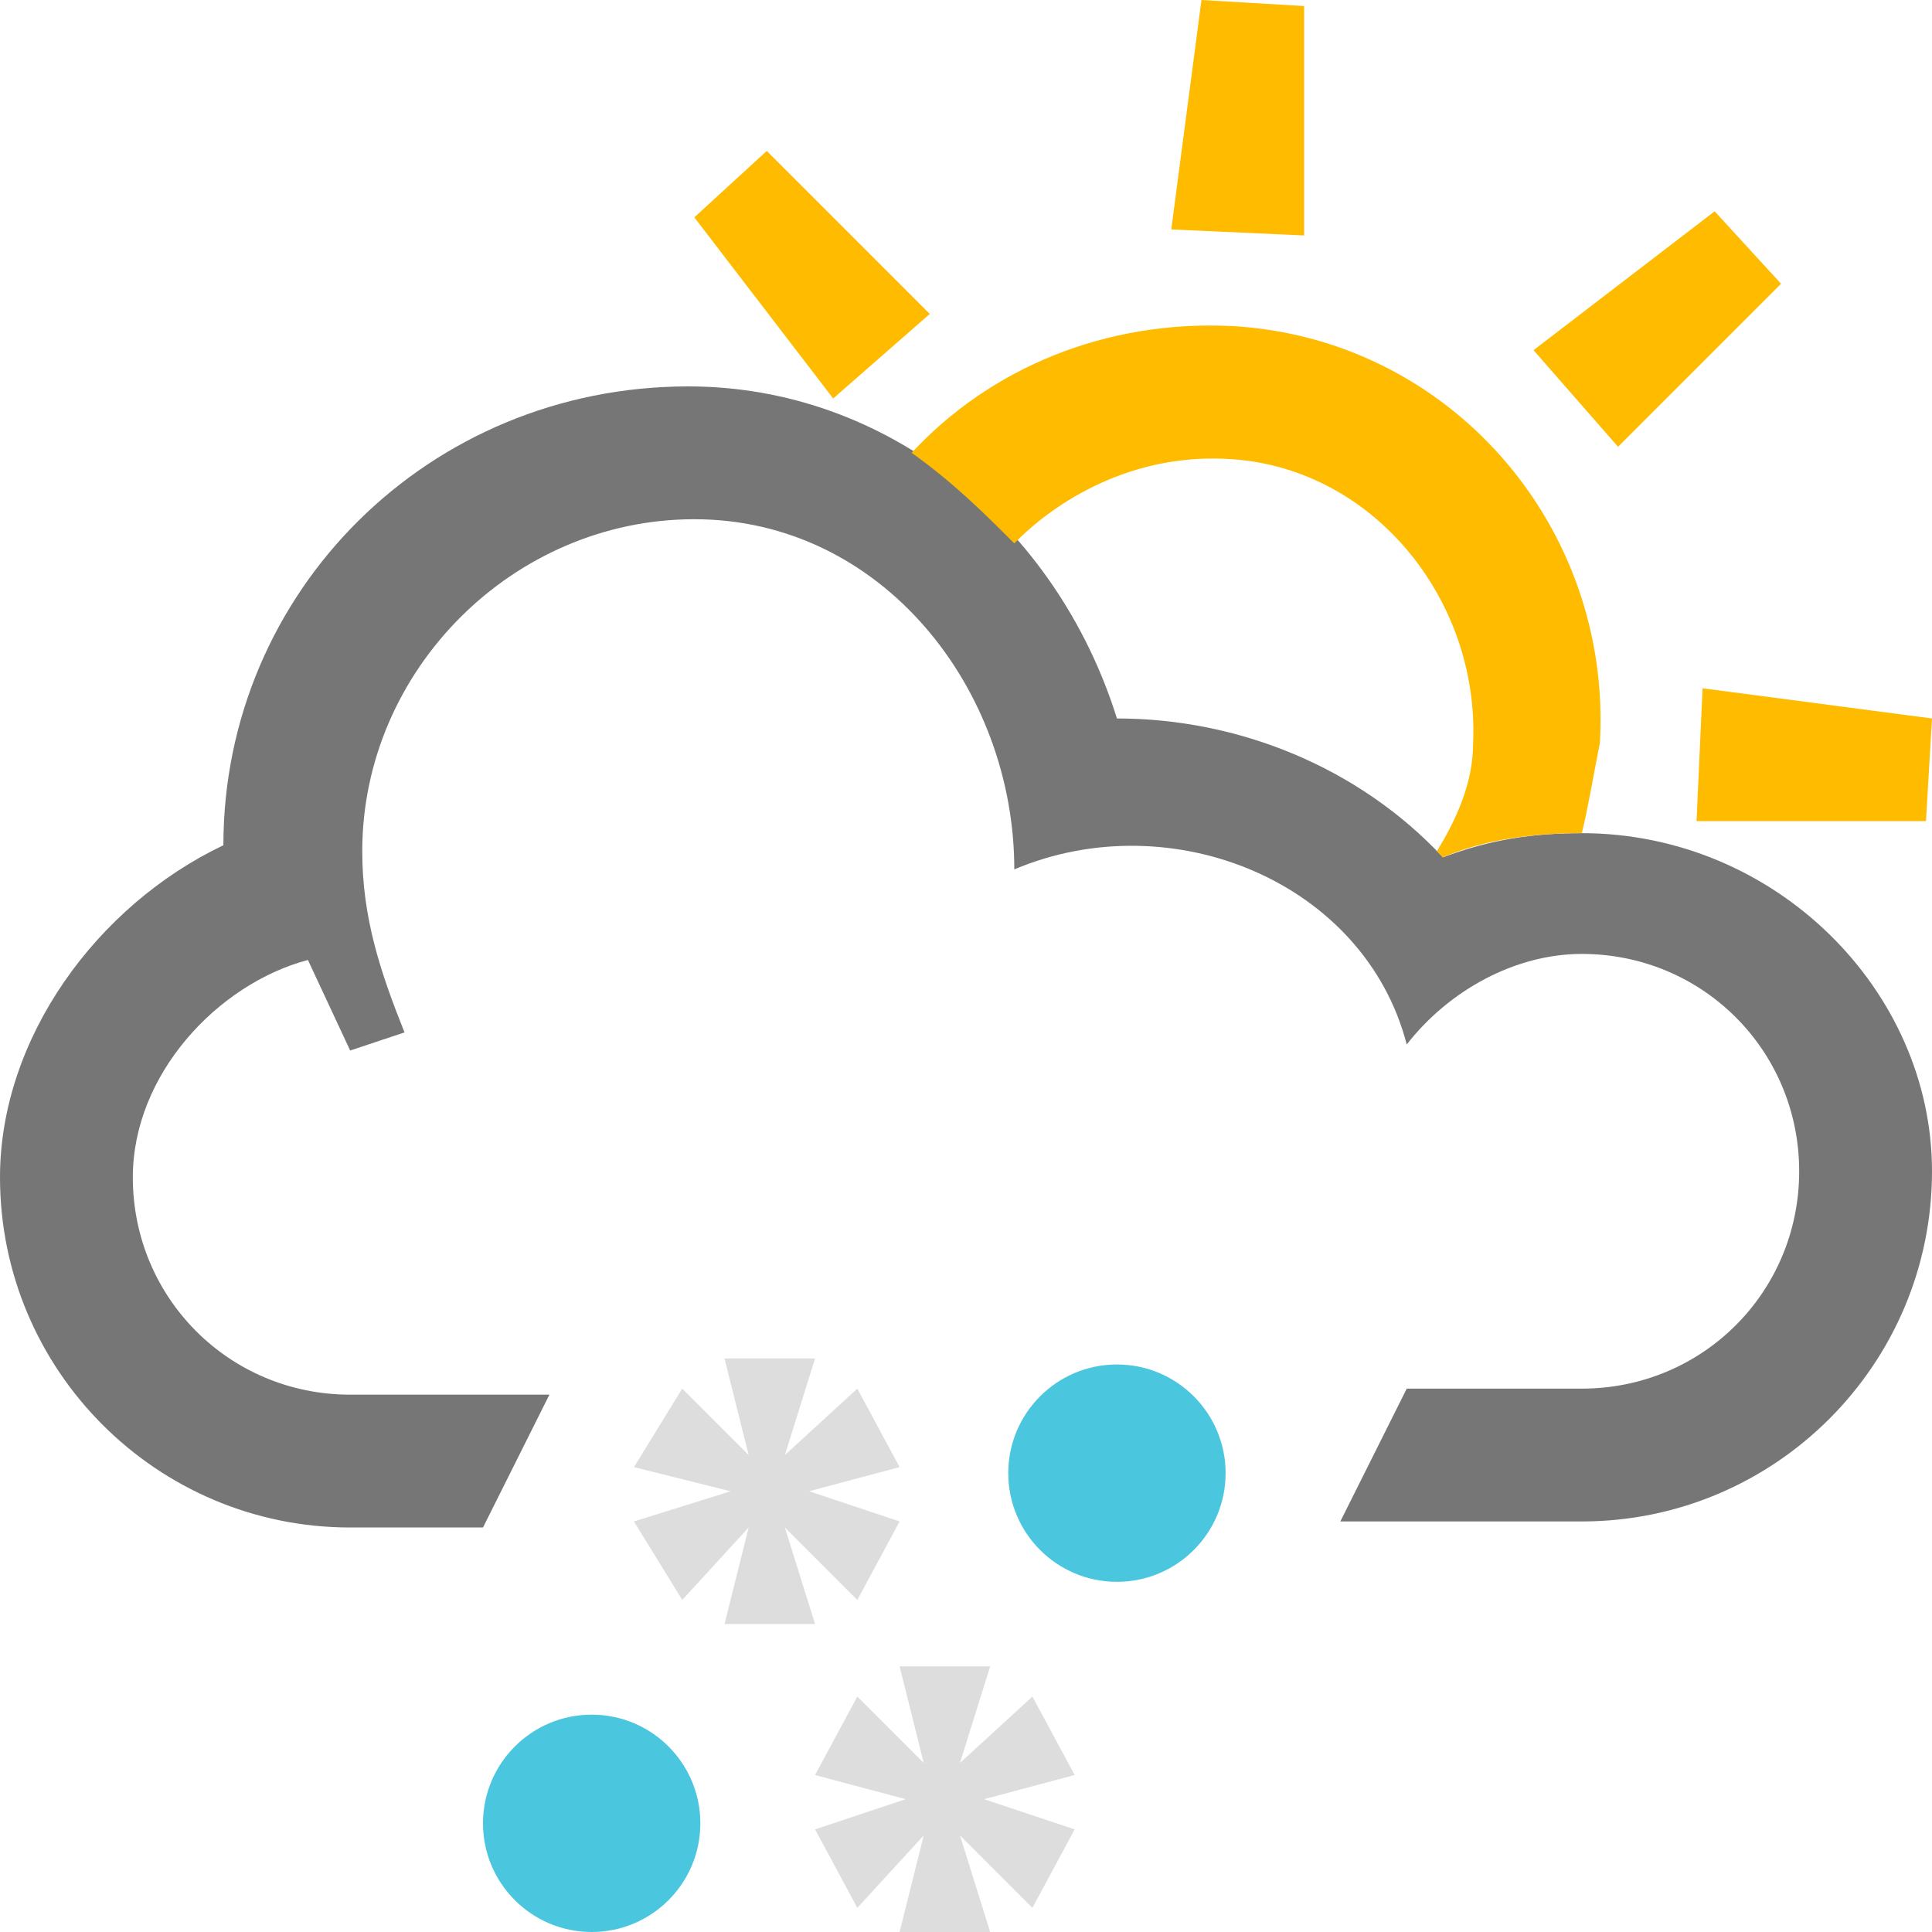
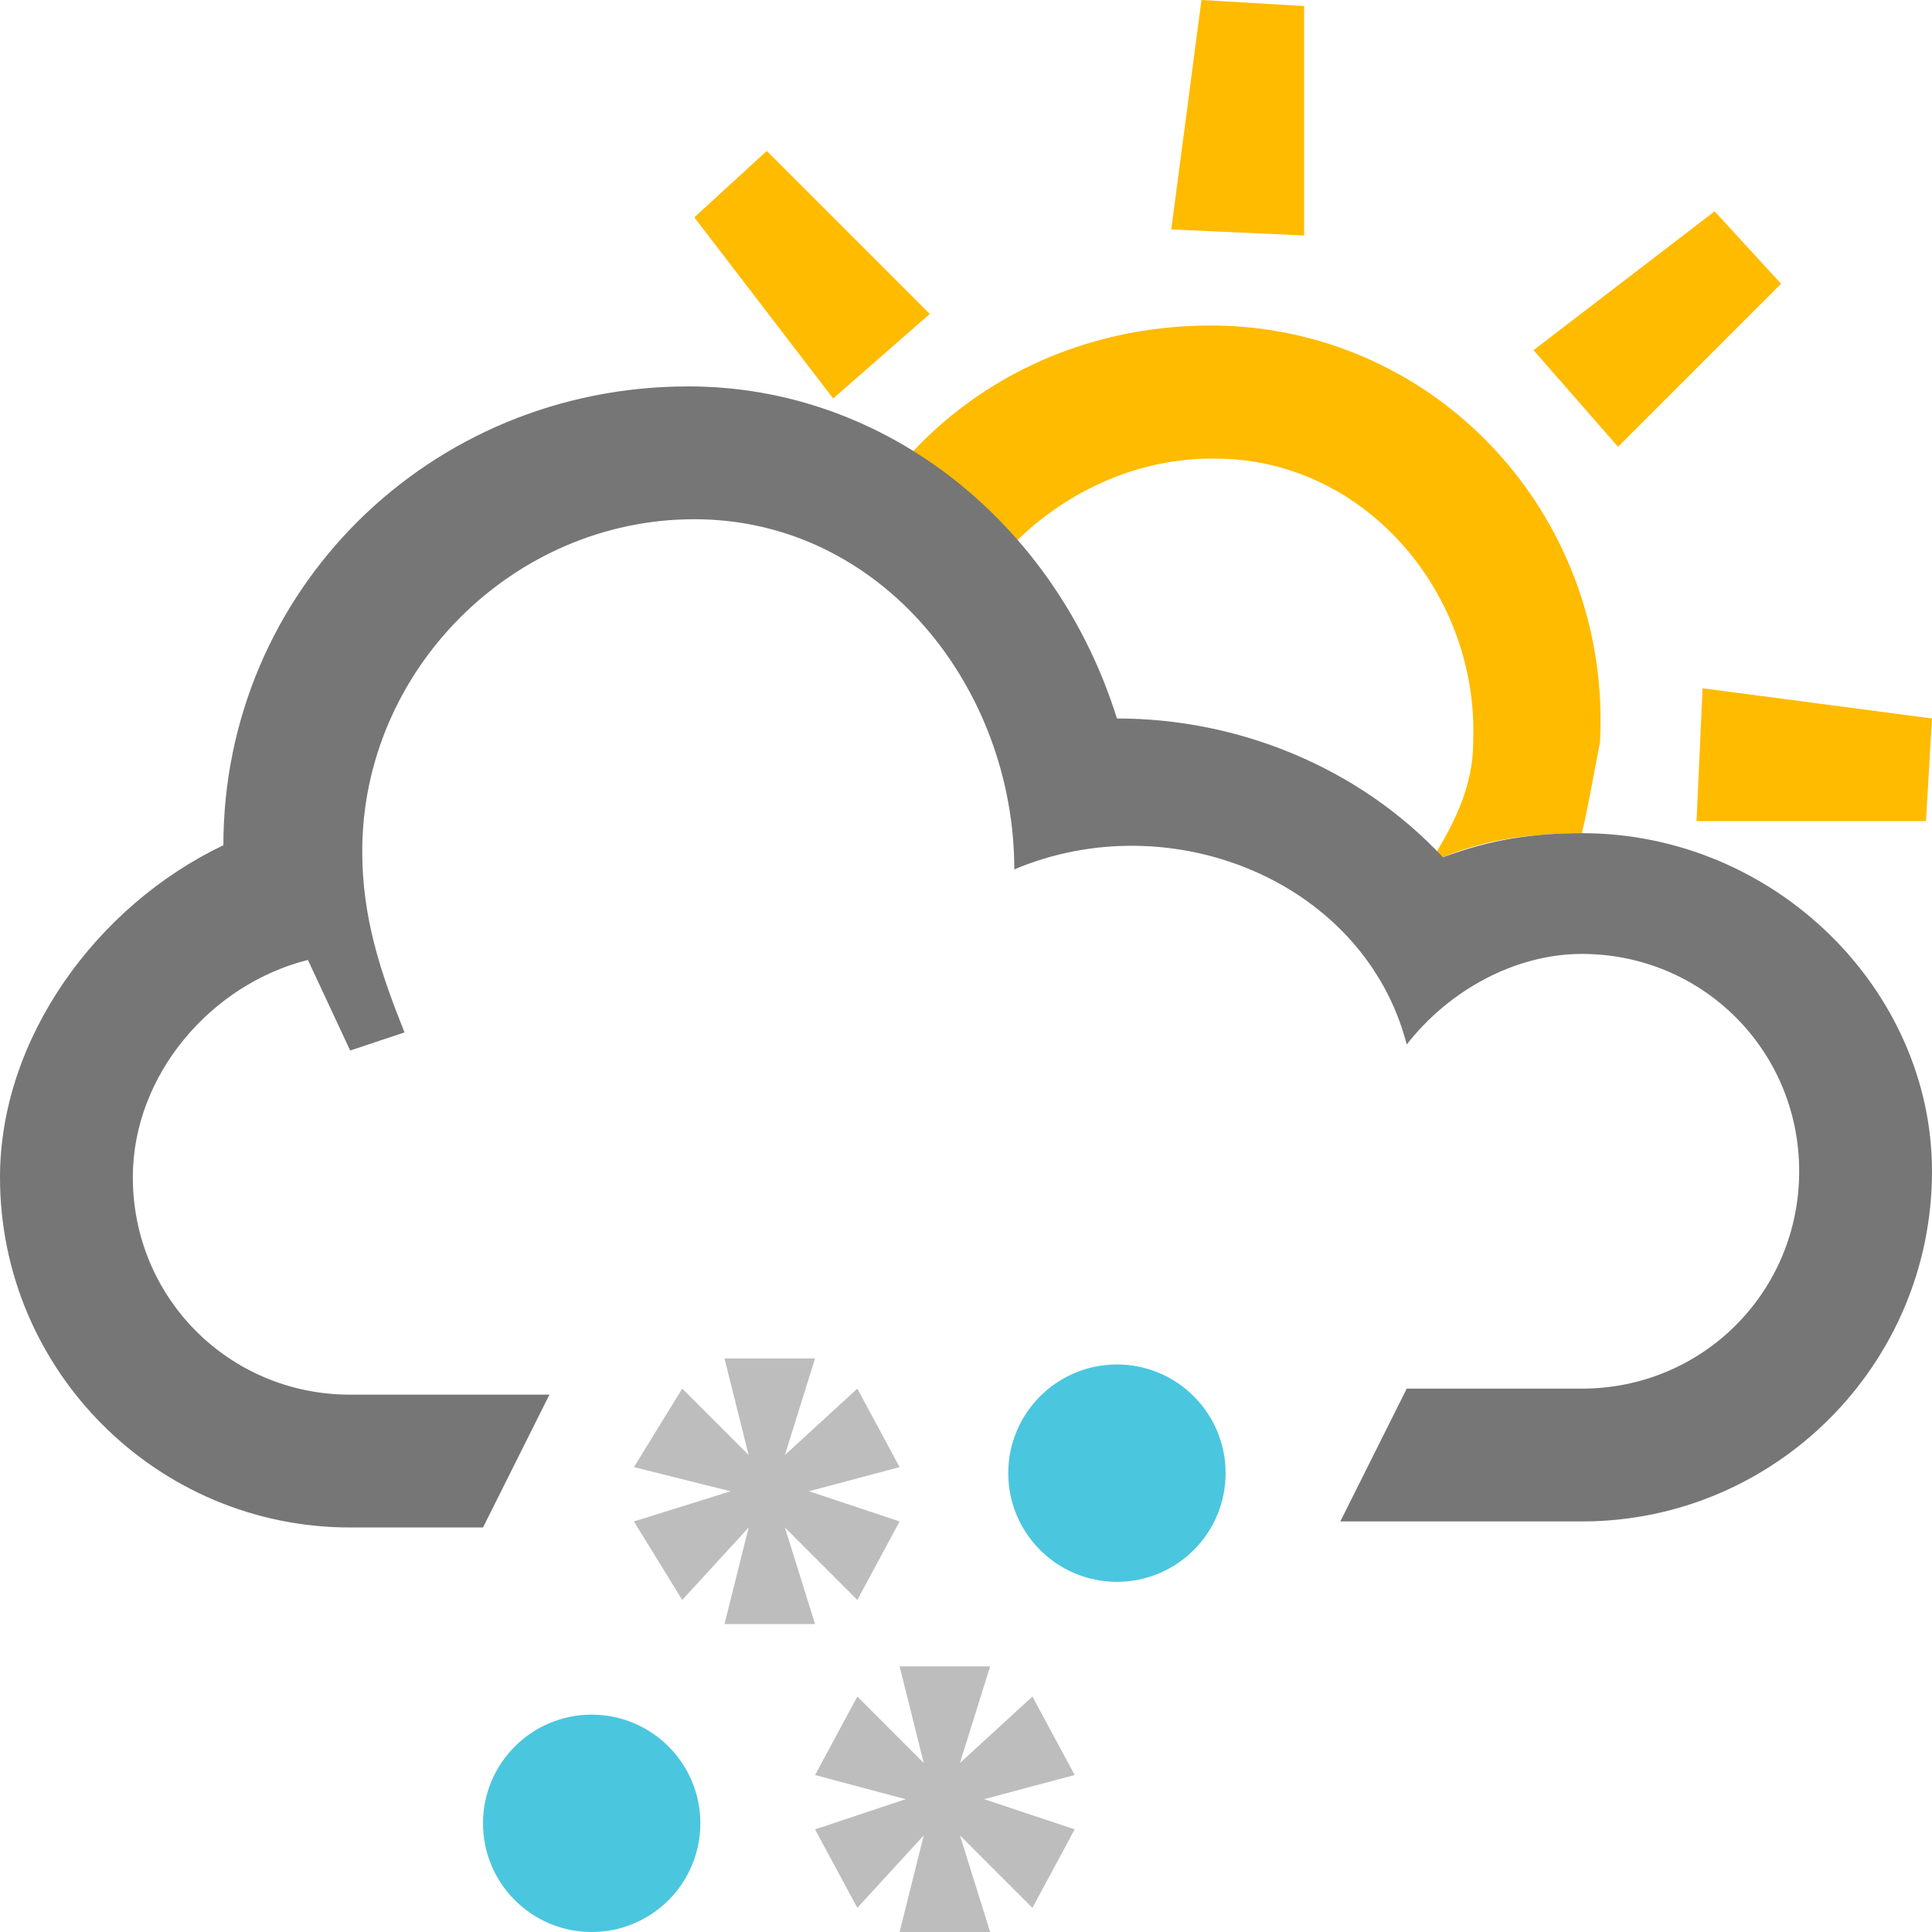
<svg xmlns="http://www.w3.org/2000/svg" width="32" height="32" viewBox="0 0 32 32">
+   <g fill="#fb0">
+     <path d="M28.1 13.6h3.8l.1-1.7-3.8-.5zM21.6 3.9V.1L19.9 0l-.5 3.8zM15.4 5.2l-2.7-2.7-1.2 1.1 2.3 3zM26.8 7.4l2.7-2.7-1.1-1.2-3 2.3zM16.8 9c.1-.1 1.4-1.5 3.5-1.4 2.4.1 4.2 2.3 4.1 4.7 0 .7-.3 1.3-.6 1.8 0 .1.1.1.1.1.7-.3 1.5-.4 2.3-.4.1-.4.2-1 .3-1.5.2-3.6-2.5-6.7-6.1-6.9-2.1-.1-4 .7-5.3 2.1.7.5 1.2 1 1.7 1.5" />
+   </g>
  <path fill="#767676" d="M16.7 14.6c0-.1 0-.1 0 0z" />
  <circle fill="#4BC6DF" cx="18.5" cy="24.4" r="1.8" />
  <circle fill="#4BC6DF" cx="9.8" cy="30.2" r="1.8" />
-   <path fill="#767676" d="M26.2 13.8c-.8 0-1.5.1-2.3.4-1.4-1.5-3.4-2.3-5.4-2.3-1-3.2-3.8-5.5-7.1-5.5-4.3 0-7.7 3.4-7.7 7.6C1.6 15 0 17.2 0 19.5c0 3.2 2.6 5.8 5.8 5.8H8l1.1-2.2H5.8c-2 0-3.6-1.6-3.6-3.6 0-1.7 1.4-3.2 2.9-3.6l.7 1.5.9-.3c-.4-1-.7-1.9-.7-3 0-3 2.5-5.5 5.5-5.5 3.1 0 5.3 2.8 5.3 5.8 2.6-1.1 5.8.2 6.5 2.9.7-.9 1.8-1.5 2.9-1.5 2 0 3.6 1.6 3.6 3.6S28.2 23 26.2 23h-2.9l-1.1 2.2h4c3.2 0 5.8-2.6 5.8-5.8 0-3-2.6-5.6-5.8-5.6z" />
-   <path fill="#ddd" d="M14.9 24.3l-.7-1.3-1.2 1.1.5-1.6H12l.4 1.6-1.1-1.1-.8 1.3 1.6.4-1.6.5.8 1.3 1.1-1.2-.4 1.6h1.5l-.5-1.6 1.2 1.2.7-1.3-1.5-.5zM17.8 29.4l-.7-1.3-1.2 1.1.5-1.6h-1.5l.4 1.6-1.1-1.1-.7 1.3 1.5.4-1.5.5.7 1.3 1.1-1.2-.4 1.6h1.5l-.5-1.6 1.2 1.2.7-1.3-1.5-.5z" />
-   <g fill="#fb0">
-     <path d="M28.1 13.6h3.8l.1-1.7-3.8-.5zM21.6 3.9V.1L19.9 0l-.5 3.8zM15.4 5.2l-2.7-2.7-1.2 1.1 2.3 3zM26.8 7.4l2.7-2.7-1.1-1.2-3 2.3zM16.8 9c.1-.1 1.4-1.5 3.5-1.4 2.4.1 4.2 2.3 4.1 4.7 0 .7-.3 1.3-.6 1.8l.1.1c.7-.3 1.5-.4 2.3-.4.1-.4.2-1 .3-1.5.2-3.6-2.5-6.7-6.1-6.9-2.1-.1-4 .7-5.3 2.1.7.5 1.2 1 1.7 1.5" />
-   </g>
+   <path fill="#767676" d="M26.2 13.8c-.8 0-1.5.1-2.3.4-1.4-1.5-3.4-2.3-5.4-2.3-1-3.2-3.8-5.5-7.1-5.5-4.3 0-7.7 3.4-7.7 7.6C1.6 15 0 17.2 0 19.5c0 3.2 2.6 5.8 5.8 5.8H8l1.1-2.2H5.8c-2 0-3.6-1.6-3.6-3.6 0-1.7 1.3-3.2 2.9-3.6l.7 1.5.9-.3c-.4-1-.7-1.9-.7-3 0-3 2.5-5.5 5.5-5.5 3.1 0 5.3 2.8 5.3 5.8 2.6-1.1 5.8.2 6.5 2.9.7-.9 1.8-1.5 2.9-1.5 2 0 3.6 1.6 3.6 3.6S28.2 23 26.2 23h-2.9l-1.1 2.2h4c3.2 0 5.8-2.6 5.8-5.8 0-3-2.6-5.6-5.8-5.6z" />
+   <path fill="#BDBDBD" d="M14.9 24.3l-.7-1.3-1.2 1.1.5-1.6H12l.4 1.6-1.1-1.1-.8 1.3 1.6.4-1.6.5.8 1.3 1.1-1.2-.4 1.6h1.5l-.5-1.6 1.2 1.2.7-1.3-1.5-.5zM17.8 29.4l-.7-1.3-1.2 1.1.5-1.6h-1.5l.4 1.6-1.1-1.1-.7 1.3 1.5.4-1.5.5.7 1.3 1.1-1.2-.4 1.6h1.5l-.5-1.6 1.2 1.2.7-1.3-1.5-.5z" />
</svg>
